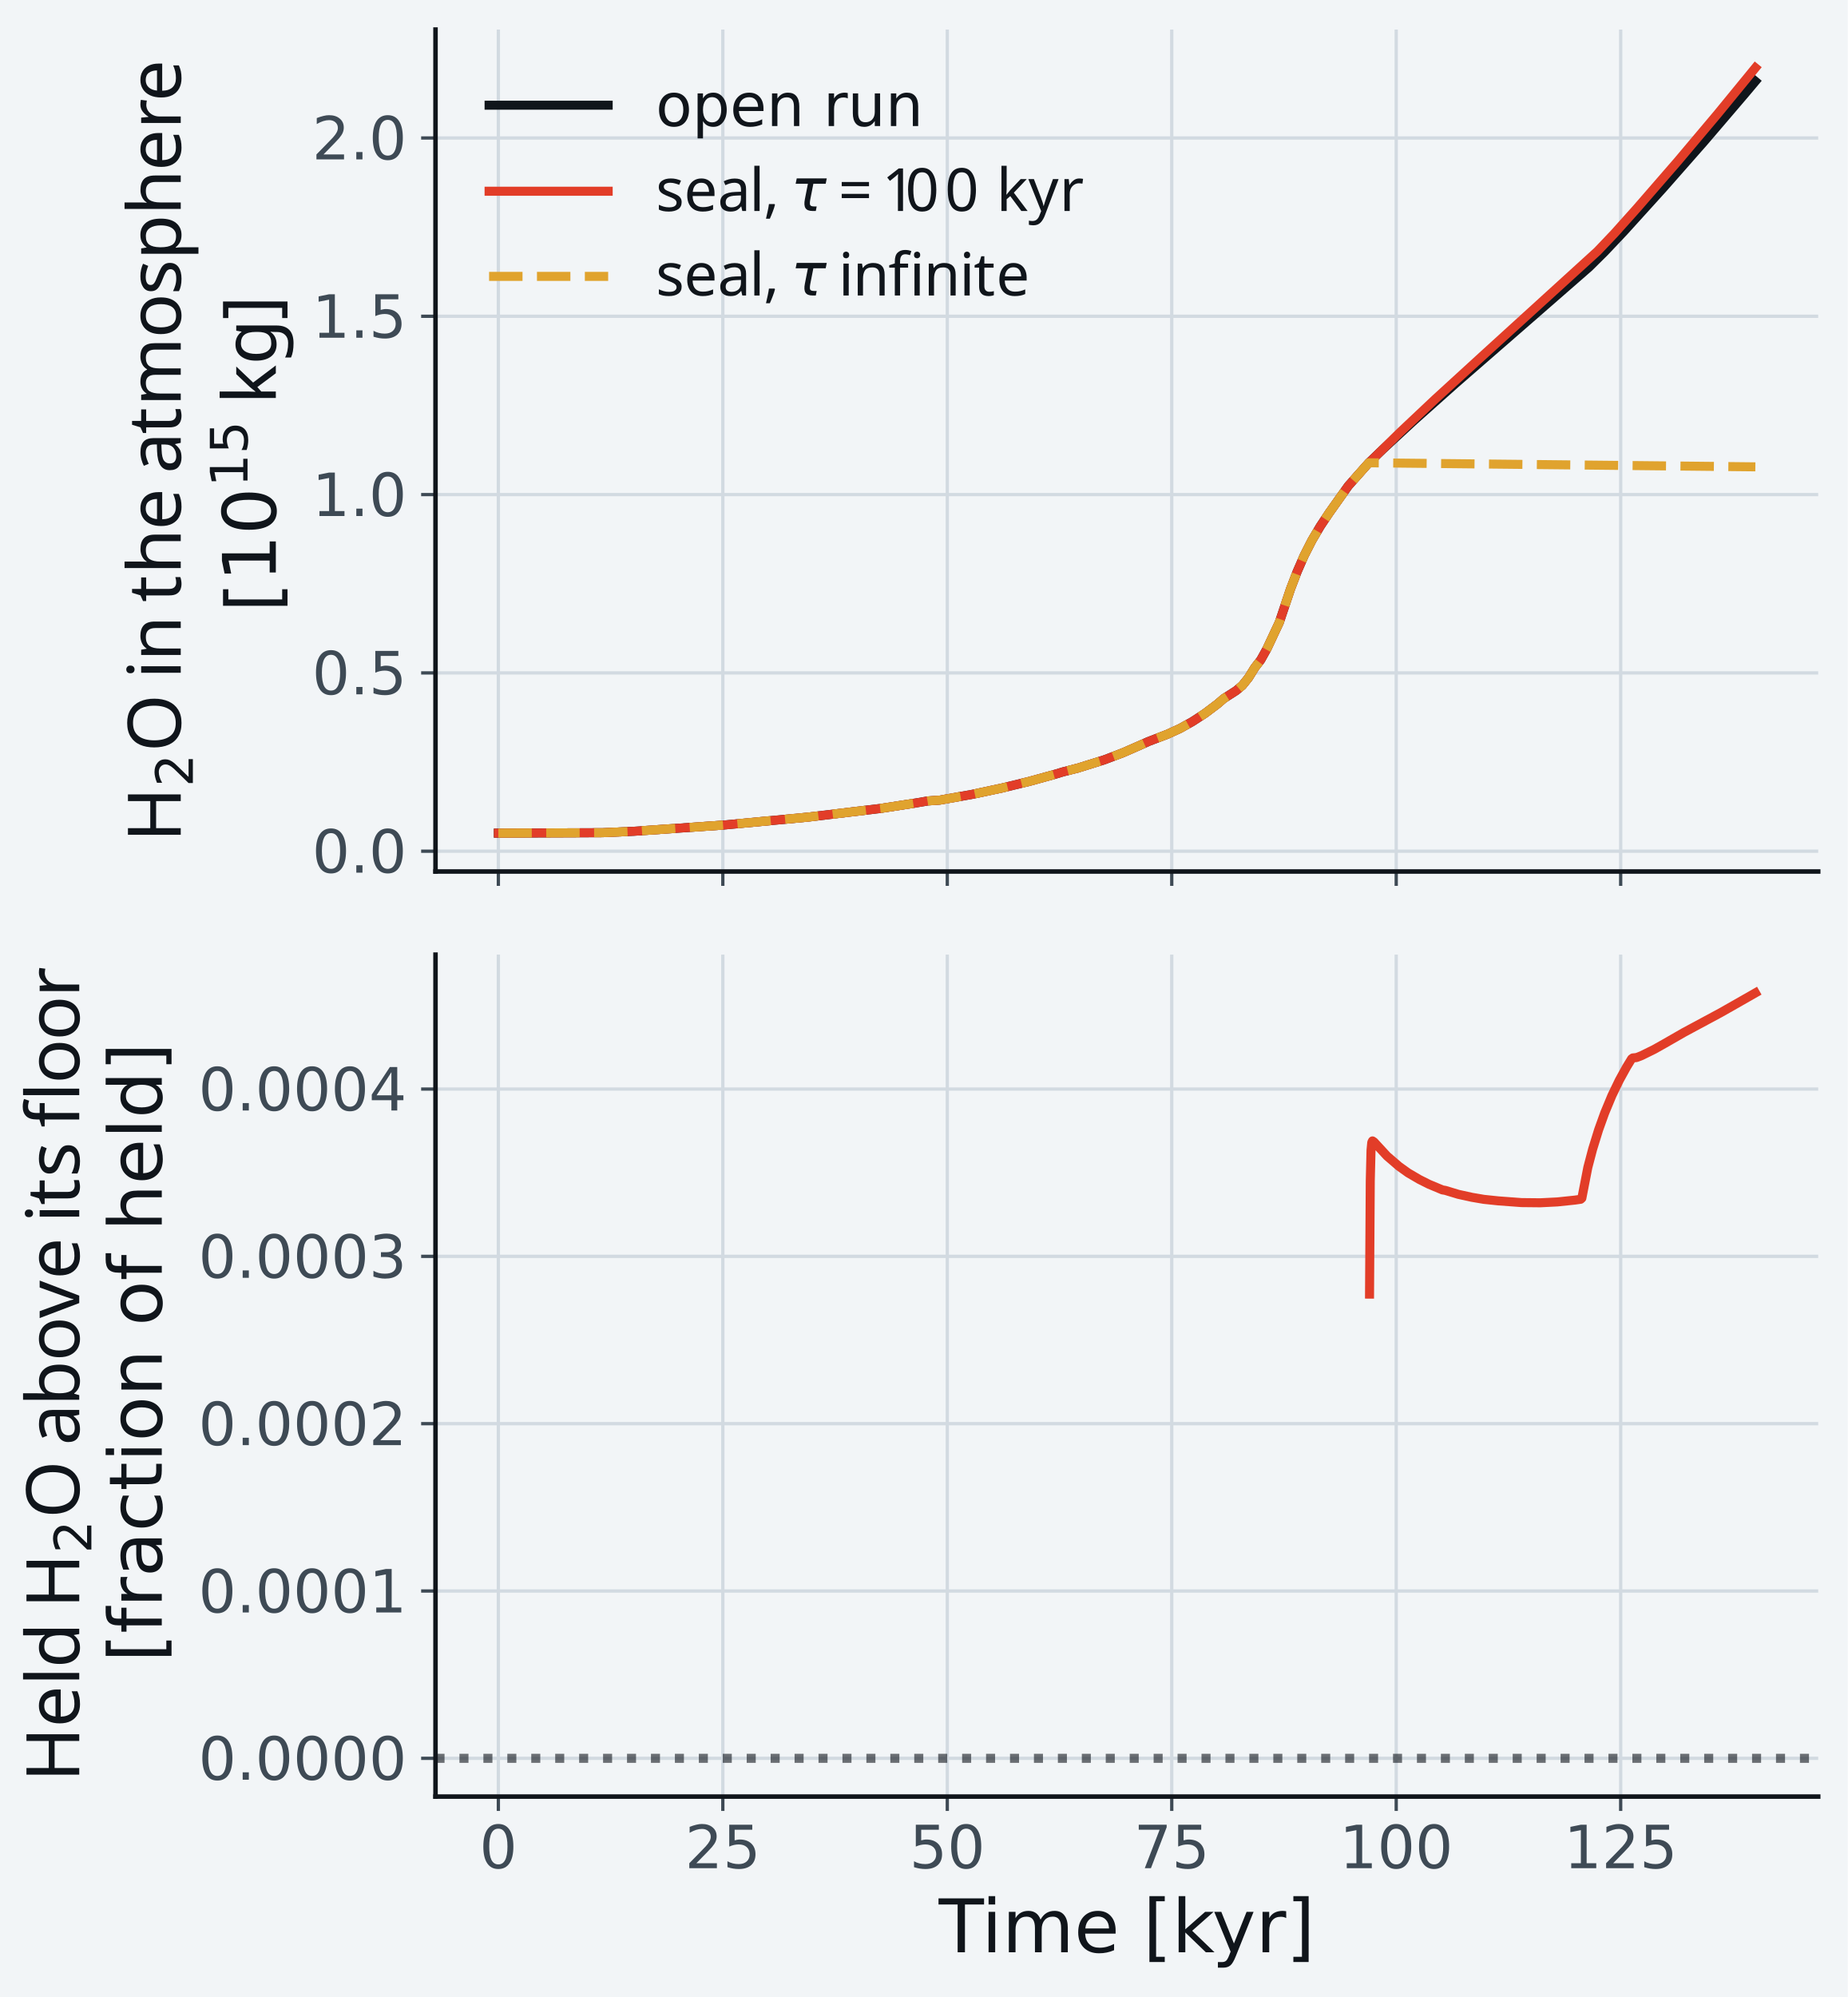
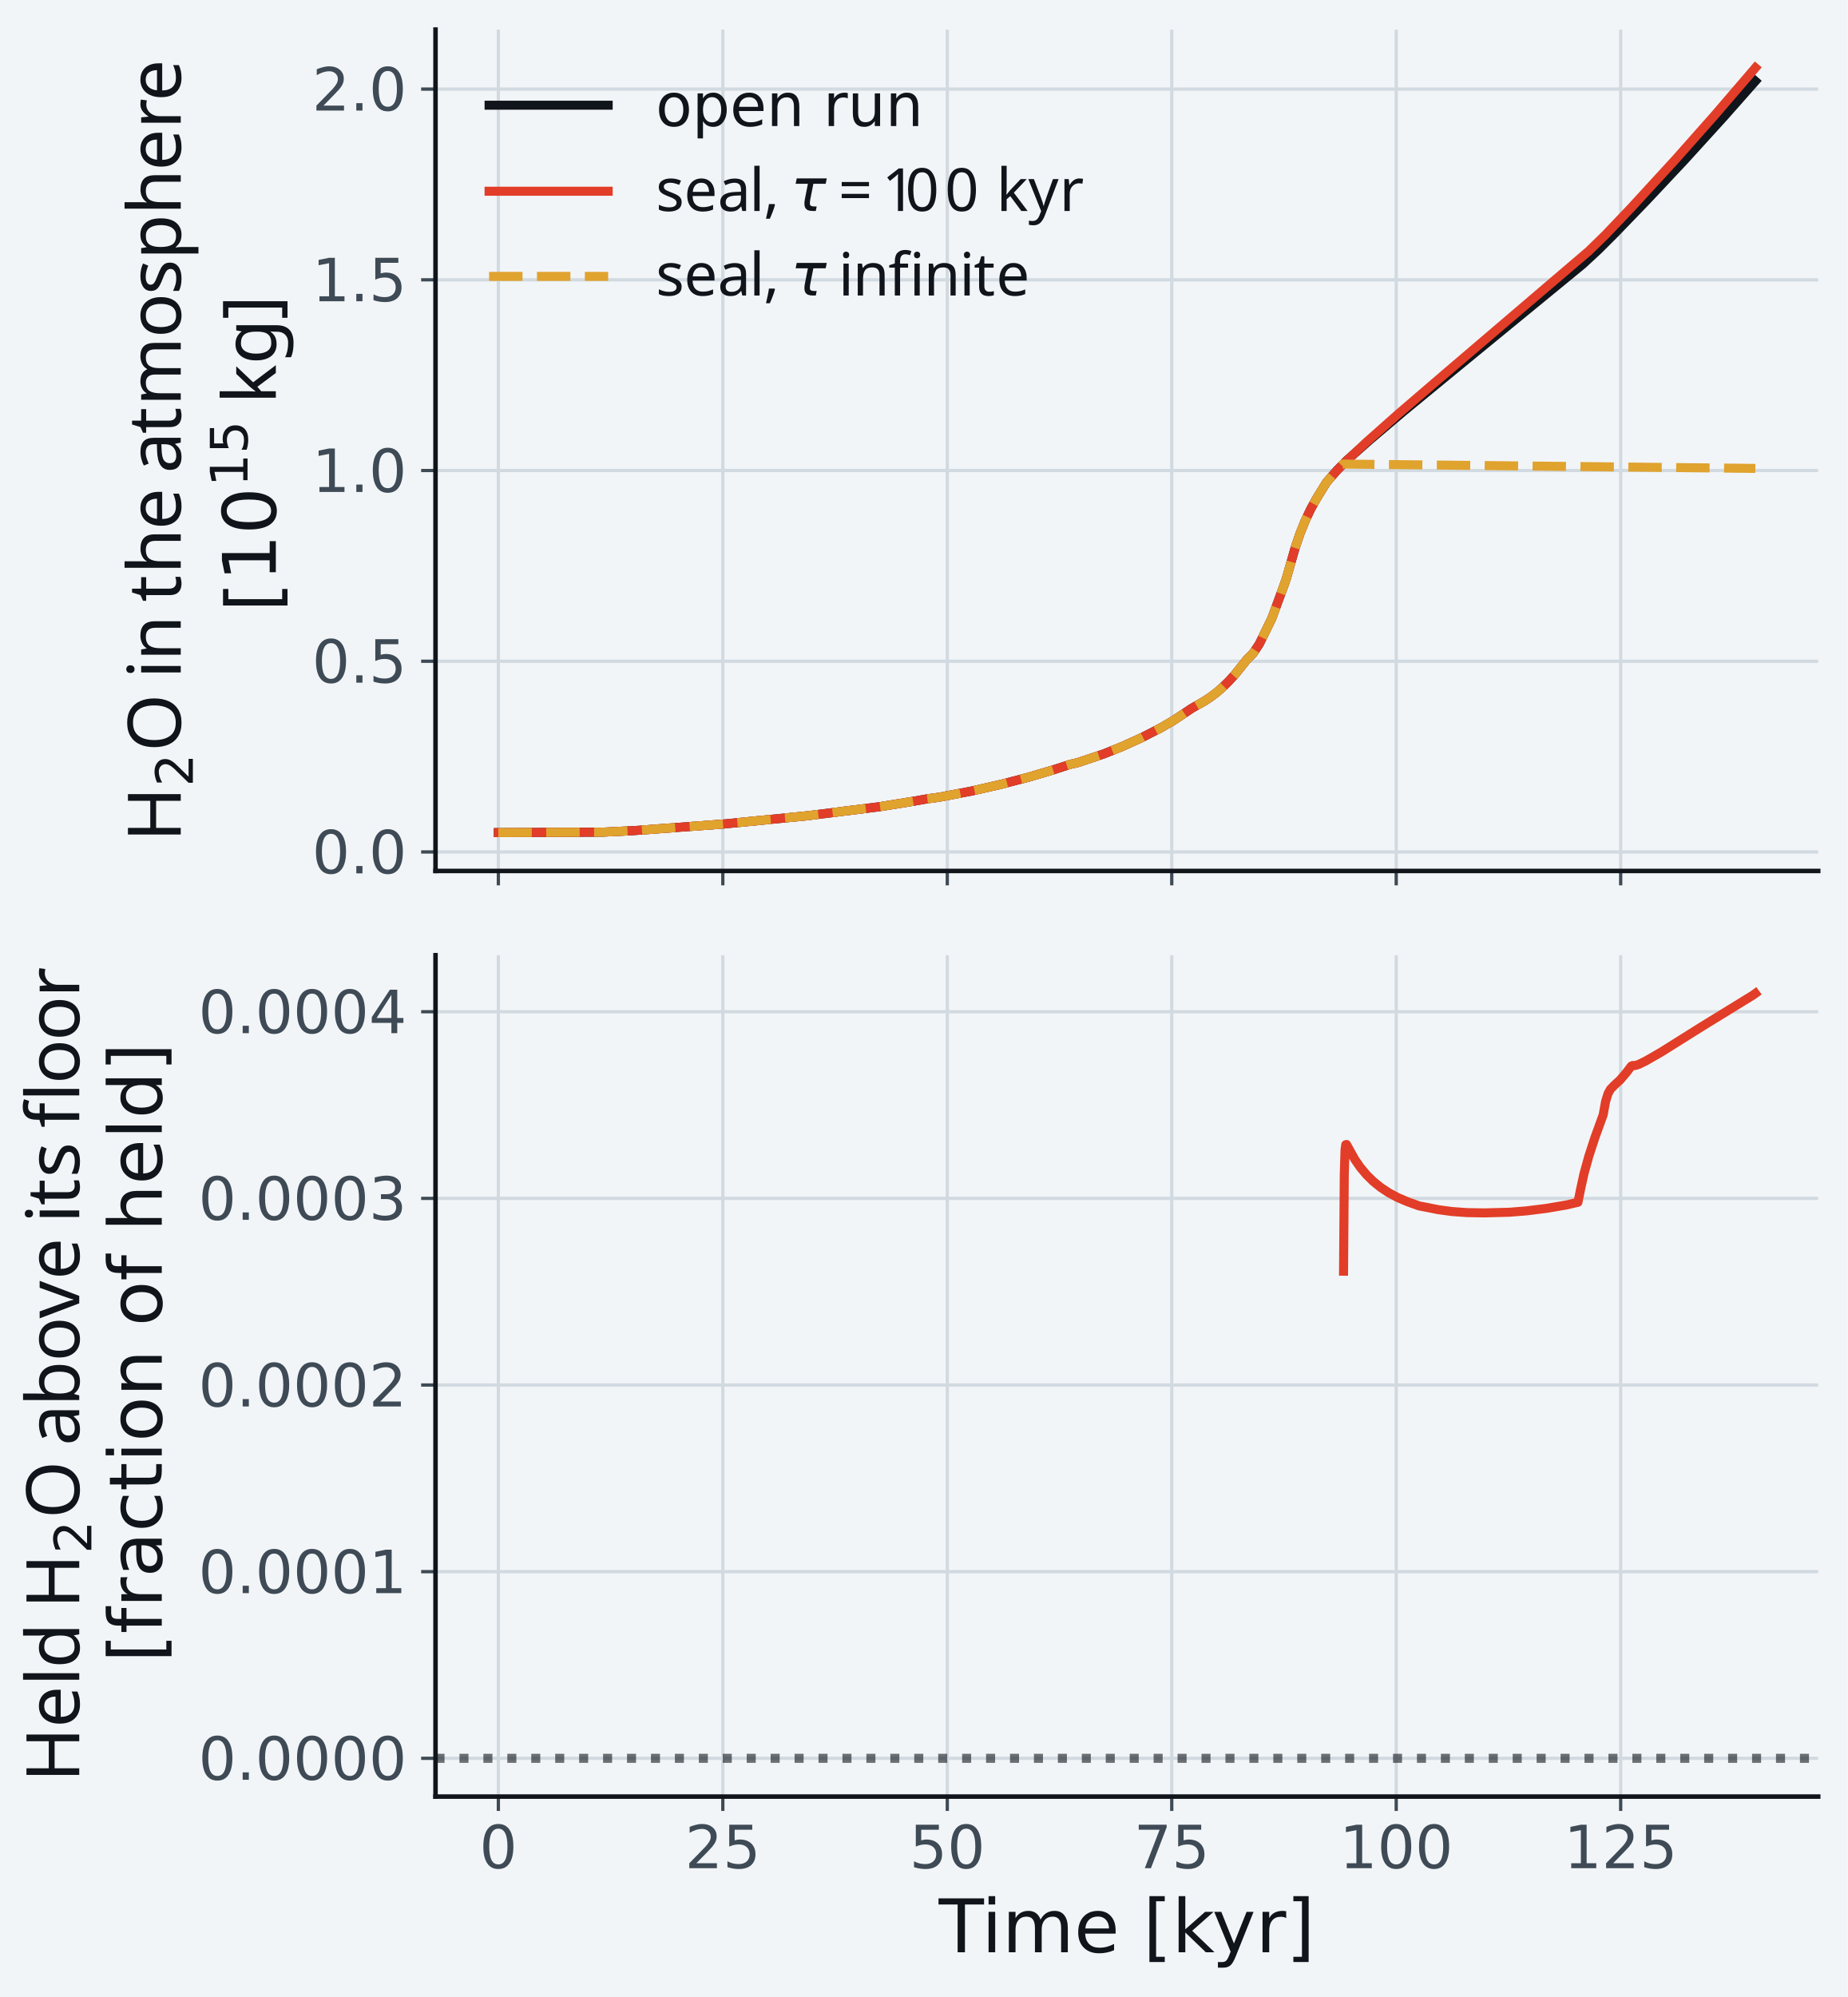
<svg xmlns="http://www.w3.org/2000/svg" xmlns:xlink="http://www.w3.org/1999/xlink" width="450.03pt" height="486.264pt" viewBox="0 0 450.03 486.264" version="1.1">
  <defs>
    <style type="text/css">*{stroke-linejoin: round; stroke-linecap: butt}</style>
  </defs>
  <g id="figure_1">
    <g id="patch_1">
      <path d="M 0 486.264  L 450.03 486.264  L 450.03 0  L 0 0  z " style="fill: #f2f5f7" />
    </g>
    <g id="axes_1">
      <g id="patch_2">
-         <path d="M 106.07 212.208  L 442.83 212.208  L 442.83 7.2  L 106.07 7.2  z " style="fill: #f2f5f7" />
+         <path d="M 106.07 212.076  L 442.83 212.076  L 442.83 7.2  L 106.07 7.2  z " style="fill: #f2f5f7" />
      </g>
      <g id="matplotlib.axis_1">
        <g id="xtick_1">
          <g id="line2d_1">
-             <path d="M 121.377 212.208  L 121.377 7.2  " clip-path="url(#pff39821533)" style="fill: none; stroke: #d2dae1; stroke-width: 0.8; stroke-linecap: square" />
+             <path d="M 121.377 212.076  L 121.377 7.2  " clip-path="url(#p9c54953d7e)" style="fill: none; stroke: #d2dae1; stroke-width: 0.8; stroke-linecap: square" />
          </g>
          <g id="line2d_2">
            <defs>
              <path id="m2a301ba8c9" d="M 0 0  L 0 3.5  " style="stroke: #3e4a55; stroke-width: 0.8" />
            </defs>
            <g>
-               <use xlink:href="#m2a301ba8c9" x="121.377" y="212.208" style="fill: #3e4a55; stroke: #3e4a55; stroke-width: 0.8" />
+               <use xlink:href="#m2a301ba8c9" x="121.377" y="212.076" style="fill: #3e4a55; stroke: #3e4a55; stroke-width: 0.8" />
            </g>
          </g>
        </g>
        <g id="xtick_2">
          <g id="line2d_3">
-             <path d="M 176.046 212.208  L 176.046 7.2  " clip-path="url(#pff39821533)" style="fill: none; stroke: #d2dae1; stroke-width: 0.8; stroke-linecap: square" />
+             <path d="M 176.046 212.076  L 176.046 7.2  " clip-path="url(#p9c54953d7e)" style="fill: none; stroke: #d2dae1; stroke-width: 0.8; stroke-linecap: square" />
          </g>
          <g id="line2d_4">
            <g>
-               <use xlink:href="#m2a301ba8c9" x="176.046" y="212.208" style="fill: #3e4a55; stroke: #3e4a55; stroke-width: 0.8" />
+               <use xlink:href="#m2a301ba8c9" x="176.046" y="212.076" style="fill: #3e4a55; stroke: #3e4a55; stroke-width: 0.8" />
            </g>
          </g>
        </g>
        <g id="xtick_3">
          <g id="line2d_5">
-             <path d="M 230.715 212.208  L 230.715 7.2  " clip-path="url(#pff39821533)" style="fill: none; stroke: #d2dae1; stroke-width: 0.8; stroke-linecap: square" />
+             <path d="M 230.715 212.076  L 230.715 7.2  " clip-path="url(#p9c54953d7e)" style="fill: none; stroke: #d2dae1; stroke-width: 0.8; stroke-linecap: square" />
          </g>
          <g id="line2d_6">
            <g>
-               <use xlink:href="#m2a301ba8c9" x="230.715" y="212.208" style="fill: #3e4a55; stroke: #3e4a55; stroke-width: 0.8" />
+               <use xlink:href="#m2a301ba8c9" x="230.715" y="212.076" style="fill: #3e4a55; stroke: #3e4a55; stroke-width: 0.8" />
            </g>
          </g>
        </g>
        <g id="xtick_4">
          <g id="line2d_7">
-             <path d="M 285.384 212.208  L 285.384 7.2  " clip-path="url(#pff39821533)" style="fill: none; stroke: #d2dae1; stroke-width: 0.8; stroke-linecap: square" />
+             <path d="M 285.384 212.076  L 285.384 7.2  " clip-path="url(#p9c54953d7e)" style="fill: none; stroke: #d2dae1; stroke-width: 0.8; stroke-linecap: square" />
          </g>
          <g id="line2d_8">
            <g>
-               <use xlink:href="#m2a301ba8c9" x="285.384" y="212.208" style="fill: #3e4a55; stroke: #3e4a55; stroke-width: 0.8" />
+               <use xlink:href="#m2a301ba8c9" x="285.384" y="212.076" style="fill: #3e4a55; stroke: #3e4a55; stroke-width: 0.8" />
            </g>
          </g>
        </g>
        <g id="xtick_5">
          <g id="line2d_9">
-             <path d="M 340.053 212.208  L 340.053 7.2  " clip-path="url(#pff39821533)" style="fill: none; stroke: #d2dae1; stroke-width: 0.8; stroke-linecap: square" />
+             <path d="M 340.053 212.076  L 340.053 7.2  " clip-path="url(#p9c54953d7e)" style="fill: none; stroke: #d2dae1; stroke-width: 0.8; stroke-linecap: square" />
          </g>
          <g id="line2d_10">
            <g>
-               <use xlink:href="#m2a301ba8c9" x="340.053" y="212.208" style="fill: #3e4a55; stroke: #3e4a55; stroke-width: 0.8" />
+               <use xlink:href="#m2a301ba8c9" x="340.053" y="212.076" style="fill: #3e4a55; stroke: #3e4a55; stroke-width: 0.8" />
            </g>
          </g>
        </g>
        <g id="xtick_6">
          <g id="line2d_11">
-             <path d="M 394.721 212.208  L 394.721 7.2  " clip-path="url(#pff39821533)" style="fill: none; stroke: #d2dae1; stroke-width: 0.8; stroke-linecap: square" />
+             <path d="M 394.721 212.076  L 394.721 7.2  " clip-path="url(#p9c54953d7e)" style="fill: none; stroke: #d2dae1; stroke-width: 0.8; stroke-linecap: square" />
          </g>
          <g id="line2d_12">
            <g>
-               <use xlink:href="#m2a301ba8c9" x="394.721" y="212.208" style="fill: #3e4a55; stroke: #3e4a55; stroke-width: 0.8" />
+               <use xlink:href="#m2a301ba8c9" x="394.721" y="212.076" style="fill: #3e4a55; stroke: #3e4a55; stroke-width: 0.8" />
            </g>
          </g>
        </g>
      </g>
      <g id="matplotlib.axis_2">
        <g id="ytick_1">
          <g id="line2d_13">
-             <path d="M 106.07 207.268  L 442.83 207.268  " clip-path="url(#pff39821533)" style="fill: none; stroke: #d2dae1; stroke-width: 0.8; stroke-linecap: square" />
+             <path d="M 106.07 207.446  L 442.83 207.446  " clip-path="url(#p9c54953d7e)" style="fill: none; stroke: #d2dae1; stroke-width: 0.8; stroke-linecap: square" />
          </g>
          <g id="line2d_14">
            <defs>
              <path id="me776a80f98" d="M 0 0  L -3.5 0  " style="stroke: #3e4a55; stroke-width: 0.8" />
            </defs>
            <g>
-               <use xlink:href="#me776a80f98" x="106.07" y="207.268" style="fill: #3e4a55; stroke: #3e4a55; stroke-width: 0.8" />
+               <use xlink:href="#me776a80f98" x="106.07" y="207.446" style="fill: #3e4a55; stroke: #3e4a55; stroke-width: 0.8" />
            </g>
          </g>
          <g id="text_1">
-             <text style="font-size: 14.5px; font-family: 'Instrument Sans', 'DejaVu Sans', sans-serif; text-anchor: end; fill: #3e4a55" x="99.07" y="212.488" transform="rotate(-0 99.06997 212.4876)">0.0</text>
+             <text style="font-size: 14.5px; font-family: 'Instrument Sans', 'DejaVu Sans', sans-serif; text-anchor: end; fill: #3e4a55" x="99.07" y="212.666" transform="rotate(-0 99.06997 212.6658)">0.0</text>
          </g>
        </g>
        <g id="ytick_2">
          <g id="line2d_15">
-             <path d="M 106.07 163.849  L 442.83 163.849  " clip-path="url(#pff39821533)" style="fill: none; stroke: #d2dae1; stroke-width: 0.8; stroke-linecap: square" />
+             <path d="M 106.07 161.008  L 442.83 161.008  " clip-path="url(#p9c54953d7e)" style="fill: none; stroke: #d2dae1; stroke-width: 0.8; stroke-linecap: square" />
          </g>
          <g id="line2d_16">
            <g>
-               <use xlink:href="#me776a80f98" x="106.07" y="163.849" style="fill: #3e4a55; stroke: #3e4a55; stroke-width: 0.8" />
+               <use xlink:href="#me776a80f98" x="106.07" y="161.008" style="fill: #3e4a55; stroke: #3e4a55; stroke-width: 0.8" />
            </g>
          </g>
          <g id="text_2">
-             <text style="font-size: 14.5px; font-family: 'Instrument Sans', 'DejaVu Sans', sans-serif; text-anchor: end; fill: #3e4a55" x="99.07" y="169.069" transform="rotate(-0 99.06997 169.0694)">0.5</text>
+             <text style="font-size: 14.5px; font-family: 'Instrument Sans', 'DejaVu Sans', sans-serif; text-anchor: end; fill: #3e4a55" x="99.07" y="166.228" transform="rotate(-0 99.06997 166.228)">0.5</text>
          </g>
        </g>
        <g id="ytick_3">
          <g id="line2d_17">
-             <path d="M 106.07 120.431  L 442.83 120.431  " clip-path="url(#pff39821533)" style="fill: none; stroke: #d2dae1; stroke-width: 0.8; stroke-linecap: square" />
+             <path d="M 106.07 114.57  L 442.83 114.57  " clip-path="url(#p9c54953d7e)" style="fill: none; stroke: #d2dae1; stroke-width: 0.8; stroke-linecap: square" />
          </g>
          <g id="line2d_18">
            <g>
-               <use xlink:href="#me776a80f98" x="106.07" y="120.431" style="fill: #3e4a55; stroke: #3e4a55; stroke-width: 0.8" />
+               <use xlink:href="#me776a80f98" x="106.07" y="114.57" style="fill: #3e4a55; stroke: #3e4a55; stroke-width: 0.8" />
            </g>
          </g>
          <g id="text_3">
-             <text style="font-size: 14.5px; font-family: 'Instrument Sans', 'DejaVu Sans', sans-serif; text-anchor: end; fill: #3e4a55" x="99.07" y="125.651" transform="rotate(-0 99.06997 125.6512)">1.0</text>
+             <text style="font-size: 14.5px; font-family: 'Instrument Sans', 'DejaVu Sans', sans-serif; text-anchor: end; fill: #3e4a55" x="99.07" y="119.79" transform="rotate(-0 99.06997 119.7903)">1.0</text>
          </g>
        </g>
        <g id="ytick_4">
          <g id="line2d_19">
-             <path d="M 106.07 77.013  L 442.83 77.013  " clip-path="url(#pff39821533)" style="fill: none; stroke: #d2dae1; stroke-width: 0.8; stroke-linecap: square" />
+             <path d="M 106.07 68.133  L 442.83 68.133  " clip-path="url(#p9c54953d7e)" style="fill: none; stroke: #d2dae1; stroke-width: 0.8; stroke-linecap: square" />
          </g>
          <g id="line2d_20">
            <g>
-               <use xlink:href="#me776a80f98" x="106.07" y="77.013" style="fill: #3e4a55; stroke: #3e4a55; stroke-width: 0.8" />
+               <use xlink:href="#me776a80f98" x="106.07" y="68.133" style="fill: #3e4a55; stroke: #3e4a55; stroke-width: 0.8" />
            </g>
          </g>
          <g id="text_4">
-             <text style="font-size: 14.5px; font-family: 'Instrument Sans', 'DejaVu Sans', sans-serif; text-anchor: end; fill: #3e4a55" x="99.07" y="82.233" transform="rotate(-0 99.06997 82.233)">1.5</text>
+             <text style="font-size: 14.5px; font-family: 'Instrument Sans', 'DejaVu Sans', sans-serif; text-anchor: end; fill: #3e4a55" x="99.07" y="73.353" transform="rotate(-0 99.06997 73.35261)">1.5</text>
          </g>
        </g>
        <g id="ytick_5">
          <g id="line2d_21">
-             <path d="M 106.07 33.595  L 442.83 33.595  " clip-path="url(#pff39821533)" style="fill: none; stroke: #d2dae1; stroke-width: 0.8; stroke-linecap: square" />
+             <path d="M 106.07 21.695  L 442.83 21.695  " clip-path="url(#p9c54953d7e)" style="fill: none; stroke: #d2dae1; stroke-width: 0.8; stroke-linecap: square" />
          </g>
          <g id="line2d_22">
            <g>
-               <use xlink:href="#me776a80f98" x="106.07" y="33.595" style="fill: #3e4a55; stroke: #3e4a55; stroke-width: 0.8" />
+               <use xlink:href="#me776a80f98" x="106.07" y="21.695" style="fill: #3e4a55; stroke: #3e4a55; stroke-width: 0.8" />
            </g>
          </g>
          <g id="text_5">
-             <text style="font-size: 14.5px; font-family: 'Instrument Sans', 'DejaVu Sans', sans-serif; text-anchor: end; fill: #3e4a55" x="99.07" y="38.815" transform="rotate(-0 99.06997 38.8148)">2.0</text>
+             <text style="font-size: 14.5px; font-family: 'Instrument Sans', 'DejaVu Sans', sans-serif; text-anchor: end; fill: #3e4a55" x="99.07" y="26.915" transform="rotate(-0 99.06997 26.91489)">2.0</text>
          </g>
        </g>
        <g id="text_6">
-           <g style="fill: #10151b" transform="translate(44.88028 205.0142) rotate(-90)">
+           <g style="fill: #10151b" transform="translate(44.88028 204.9481) rotate(-90)">
            <text>
              <tspan x="0" y="-0.859" style="font-size: 18px; font-family: 'Instrument Sans'; fill: #10151b">H</tspan>
              <tspan x="21.929" y="-0.859" style="font-size: 18px; font-family: 'Instrument Sans'; fill: #10151b">O</tspan>
              <tspan x="36.077" y="-0.859" style="font-size: 18px; font-family: 'Instrument Sans'; fill: #10151b"> </tspan>
              <tspan x="39.677" y="-0.859" style="font-size: 18px; font-family: 'Instrument Sans'; fill: #10151b">i</tspan>
              <tspan x="43.997" y="-0.859" style="font-size: 18px; font-family: 'Instrument Sans'; fill: #10151b">n</tspan>
              <tspan x="54.779" y="-0.859" style="font-size: 18px; font-family: 'Instrument Sans'; fill: #10151b"> </tspan>
              <tspan x="58.379" y="-0.859" style="font-size: 18px; font-family: 'Instrument Sans'; fill: #10151b">t</tspan>
              <tspan x="65.165" y="-0.859" style="font-size: 18px; font-family: 'Instrument Sans'; fill: #10151b">h</tspan>
              <tspan x="75.947" y="-0.859" style="font-size: 18px; font-family: 'Instrument Sans'; fill: #10151b">e</tspan>
              <tspan x="86.099" y="-0.859" style="font-size: 18px; font-family: 'Instrument Sans'; fill: #10151b"> </tspan>
              <tspan x="89.699" y="-0.859" style="font-size: 18px; font-family: 'Instrument Sans'; fill: #10151b">a</tspan>
              <tspan x="99.293" y="-0.859" style="font-size: 18px; font-family: 'Instrument Sans'; fill: #10151b">t</tspan>
              <tspan x="106.079" y="-0.859" style="font-size: 18px; font-family: 'Instrument Sans'; fill: #10151b">m</tspan>
              <tspan x="122.675" y="-0.859" style="font-size: 18px; font-family: 'Instrument Sans'; fill: #10151b">o</tspan>
              <tspan x="133.187" y="-0.859" style="font-size: 18px; font-family: 'Instrument Sans'; fill: #10151b">s</tspan>
              <tspan x="141.701" y="-0.859" style="font-size: 18px; font-family: 'Instrument Sans'; fill: #10151b">p</tspan>
              <tspan x="152.609" y="-0.859" style="font-size: 18px; font-family: 'Instrument Sans'; fill: #10151b">h</tspan>
              <tspan x="163.391" y="-0.859" style="font-size: 18px; font-family: 'Instrument Sans'; fill: #10151b">e</tspan>
              <tspan x="173.543" y="-0.859" style="font-size: 18px; font-family: 'Instrument Sans'; fill: #10151b">r</tspan>
              <tspan x="180.293" y="-0.859" style="font-size: 18px; font-family: 'Instrument Sans'; fill: #10151b">e</tspan>
              <tspan x="13.42" y="2.094" style="font-size: 12.6px; font-family: 'DejaVu Sans'; fill: #10151b">2</tspan>
            </text>
          </g>
-           <g style="fill: #10151b" transform="translate(68.10028 148.9442) rotate(-90)">
+           <g style="fill: #10151b" transform="translate(68.10028 148.8781) rotate(-90)">
            <text>
              <tspan x="0" y="-0.922" style="font-size: 18px; font-family: 'Instrument Sans'; fill: #10151b">[</tspan>
              <tspan x="46.91" y="-0.922" style="font-size: 18px; font-family: 'Instrument Sans'; fill: #10151b"> </tspan>
              <tspan x="50.51" y="-0.922" style="font-size: 18px; font-family: 'Instrument Sans'; fill: #10151b">k</tspan>
              <tspan x="60.14" y="-0.922" style="font-size: 18px; font-family: 'Instrument Sans'; fill: #10151b">g</tspan>
              <tspan x="71.048" y="-0.922" style="font-size: 18px; font-family: 'Instrument Sans'; fill: #10151b">]</tspan>
              <tspan x="7.308" y="-0.922" style="font-size: 18px; font-family: 'DejaVu Sans'; fill: #10151b">1</tspan>
              <tspan x="18.76" y="-0.922" style="font-size: 18px; font-family: 'DejaVu Sans'; fill: #10151b">0</tspan>
              <tspan x="30.385" y="-7.812" style="font-size: 12.6px; font-family: 'DejaVu Sans'; fill: #10151b">1</tspan>
              <tspan x="38.401" y="-7.812" style="font-size: 12.6px; font-family: 'DejaVu Sans'; fill: #10151b">5</tspan>
            </text>
          </g>
        </g>
      </g>
      <g id="line2d_23">
-         <path d="M 121.377 202.866  L 146.784 202.76  L 154.396 202.411  L 176.197 200.901  L 196.714 198.974  L 214.56 196.842  L 223.052 195.524  L 225.954 195.028  L 228.892 194.826  L 236.91 193.401  L 244.119 191.863  L 250.754 190.248  L 256.955 188.534  L 258.943 187.936  L 262.518 187.02  L 268.871 185.043  L 273.536 183.273  L 278.166 181.245  L 279.699 180.555  L 284.303 178.793  L 287.376 177.392  L 290.444 175.685  L 293.498 173.692  L 296.535 171.406  L 298.044 170.103  L 301.061 168.174  L 302.574 166.901  L 304.083 165.021  L 305.579 162.595  L 307.066 160.673  L 308.555 157.998  L 311.575 151.555  L 314.314 143.395  L 315.914 139.228  L 317.651 135.247  L 319.536 131.55  L 321.565 128.123  L 323.727 124.874  L 328.389 118.304  L 333.375 112.686  L 336.869 109.341  L 344.404 102.387  L 354.491 93.398  L 370.829 79.18  L 387.013 65.065  L 390.824 61.29  L 395.573 56.27  L 405.064 45.79  L 415.026 34.47  L 425.138 22.639  L 427.523 19.796  L 427.523 19.796  " clip-path="url(#pff39821533)" style="fill: none; stroke: #10151b; stroke-width: 2.2; stroke-linecap: square" />
+         <path d="M 121.377 202.738  L 146.783 202.625  L 154.394 202.251  L 176.186 200.65  L 196.646 198.629  L 214.386 196.41  L 222.847 195.039  L 225.737 194.524  L 228.649 194.135  L 236.681 192.608  L 243.899 190.959  L 250.542 189.227  L 256.749 187.389  L 260.69 186.101  L 262.374 185.731  L 268.742 183.603  L 273.41 181.729  L 278.044 179.625  L 282.645 177.263  L 285.694 175.501  L 288.726 173.491  L 290.233 172.482  L 293.248 170.765  L 294.757 169.782  L 296.266 168.651  L 297.772 167.345  L 299.273 165.874  L 300.769 164.241  L 303.745 160.528  L 305.232 159.032  L 306.718 156.784  L 309.75 150.572  L 312.817 142.257  L 313.321 140.775  L 315.425 133.421  L 316.605 129.963  L 317.883 126.778  L 319.261 123.882  L 320.734 121.245  L 323.083 117.434  L 325.633 114.515  L 327.948 112.16  L 333.623 107.137  L 341.856 100.163  L 355.076 89.289  L 385.482 64.354  L 389.286 60.832  L 393.121 57.005  L 400.956 48.894  L 410.362 38.874  L 419.844 28.444  L 427.523 19.759  L 427.523 19.759  " clip-path="url(#p9c54953d7e)" style="fill: none; stroke: #10151b; stroke-width: 2.2; stroke-linecap: square" />
      </g>
      <g id="line2d_24">
-         <path d="M 121.377 202.866  L 146.784 202.76  L 154.396 202.411  L 176.197 200.901  L 196.714 198.974  L 214.56 196.842  L 223.052 195.524  L 225.954 195.028  L 228.892 194.826  L 236.91 193.401  L 244.119 191.863  L 250.754 190.248  L 256.955 188.534  L 258.943 187.936  L 262.518 187.02  L 268.871 185.043  L 273.536 183.273  L 278.166 181.245  L 279.699 180.555  L 284.303 178.793  L 287.376 177.392  L 290.444 175.685  L 293.498 173.692  L 296.535 171.406  L 298.044 170.103  L 301.061 168.174  L 302.574 166.901  L 304.083 165.021  L 305.579 162.595  L 307.066 160.673  L 308.555 157.998  L 311.575 151.555  L 314.314 143.395  L 315.914 139.228  L 317.651 135.247  L 319.536 131.55  L 321.565 128.123  L 323.727 124.874  L 328.389 118.304  L 333.375 112.686  L 334.096 112.022  L 340.943 105.302  L 349.535 97.209  L 361.89 85.914  L 389.061 61.184  L 393.189 56.844  L 398.586 50.822  L 408.543 39.358  L 418.344 27.725  L 427.523 16.519  L 427.523 16.519  " clip-path="url(#pff39821533)" style="fill: none; stroke: #e23d28; stroke-width: 2.2; stroke-linecap: square" />
+         <path d="M 121.377 202.738  L 146.783 202.625  L 154.394 202.251  L 176.186 200.65  L 196.646 198.629  L 214.386 196.41  L 222.847 195.039  L 225.737 194.524  L 228.649 194.135  L 236.681 192.608  L 243.899 190.959  L 250.542 189.227  L 256.749 187.389  L 260.69 186.101  L 262.374 185.731  L 268.742 183.603  L 273.41 181.729  L 278.044 179.625  L 282.645 177.263  L 285.694 175.501  L 288.726 173.491  L 290.233 172.482  L 293.248 170.765  L 294.757 169.782  L 296.266 168.651  L 297.772 167.345  L 299.273 165.874  L 300.769 164.241  L 303.745 160.528  L 305.232 159.032  L 306.718 156.784  L 309.75 150.572  L 312.817 142.257  L 313.321 140.775  L 315.425 133.421  L 316.605 129.963  L 317.883 126.778  L 319.261 123.882  L 320.734 121.245  L 323.083 117.434  L 325.633 114.515  L 327.767 112.355  L 333.036 107.457  L 340.574 100.773  L 352.216 90.78  L 386.942 61.139  L 391.053 57.13  L 397.306 50.556  L 408.131 38.76  L 417.519 28.168  L 426.96 17.179  L 427.523 16.513  L 427.523 16.513  " clip-path="url(#p9c54953d7e)" style="fill: none; stroke: #e23d28; stroke-width: 2.2; stroke-linecap: square" />
      </g>
      <g id="line2d_25">
-         <path d="M 121.377 202.866  L 146.784 202.76  L 154.396 202.411  L 176.197 200.901  L 196.714 198.974  L 214.56 196.842  L 223.052 195.524  L 225.954 195.028  L 228.892 194.826  L 236.91 193.401  L 244.119 191.863  L 250.754 190.248  L 256.955 188.534  L 258.943 187.936  L 262.518 187.02  L 268.871 185.043  L 273.536 183.273  L 278.166 181.245  L 279.699 180.555  L 284.303 178.793  L 287.376 177.392  L 290.444 175.685  L 293.498 173.692  L 296.535 171.406  L 298.044 170.103  L 301.061 168.174  L 302.574 166.901  L 304.083 165.021  L 305.579 162.595  L 307.066 160.673  L 308.555 157.998  L 311.575 151.555  L 314.314 143.395  L 315.914 139.228  L 317.651 135.247  L 319.536 131.55  L 321.565 128.123  L 323.727 124.874  L 328.389 118.304  L 333.375 112.686  L 427.523 113.675  L 427.523 113.675  " clip-path="url(#pff39821533)" style="fill: none; stroke-dasharray: 8.14,3.52; stroke-dashoffset: 0; stroke: #e0a32e; stroke-width: 2.2" />
+         <path d="M 121.377 202.738  L 146.783 202.625  L 154.394 202.251  L 176.186 200.65  L 196.646 198.629  L 214.386 196.41  L 222.847 195.039  L 225.737 194.524  L 228.649 194.135  L 236.681 192.608  L 243.899 190.959  L 250.542 189.227  L 256.749 187.389  L 260.69 186.101  L 262.374 185.731  L 268.742 183.603  L 273.41 181.729  L 278.044 179.625  L 282.645 177.263  L 285.694 175.501  L 288.726 173.491  L 290.233 172.482  L 293.248 170.765  L 294.757 169.782  L 296.266 168.651  L 297.772 167.345  L 299.273 165.874  L 300.769 164.241  L 303.745 160.528  L 305.232 159.032  L 306.718 156.784  L 309.75 150.572  L 312.817 142.257  L 313.321 140.775  L 315.425 133.421  L 316.605 129.963  L 317.883 126.778  L 319.261 123.882  L 320.734 121.245  L 323.083 117.434  L 325.633 114.515  L 327.047 112.998  L 427.523 114.054  L 427.523 114.054  " clip-path="url(#p9c54953d7e)" style="fill: none; stroke-dasharray: 8.14,3.52; stroke-dashoffset: 0; stroke: #e0a32e; stroke-width: 2.2" />
      </g>
      <g id="patch_3">
-         <path d="M 106.07 212.208  L 106.07 7.2  " style="fill: none; stroke: #10151b; stroke-width: 1.1; stroke-linejoin: miter; stroke-linecap: square" />
+         <path d="M 106.07 212.076  L 106.07 7.2  " style="fill: none; stroke: #10151b; stroke-width: 1.1; stroke-linejoin: miter; stroke-linecap: square" />
      </g>
      <g id="patch_4">
-         <path d="M 106.07 212.208  L 442.83 212.208  " style="fill: none; stroke: #10151b; stroke-width: 1.1; stroke-linejoin: miter; stroke-linecap: square" />
+         <path d="M 106.07 212.076  L 442.83 212.076  " style="fill: none; stroke: #10151b; stroke-width: 1.1; stroke-linejoin: miter; stroke-linecap: square" />
      </g>
      <g id="legend_1">
        <g id="line2d_26">
          <path d="M 119.12 25.615  L 133.62 25.615  L 148.12 25.615  " style="fill: none; stroke: #10151b; stroke-width: 2.2; stroke-linecap: square" />
        </g>
        <g id="text_7">
          <text style="font-size: 14.5px; font-family: 'Instrument Sans', 'DejaVu Sans', sans-serif; text-anchor: start; fill: #10151b" x="159.72" y="30.69" transform="rotate(-0 159.72 30.69)">open run</text>
        </g>
        <g id="line2d_27">
          <path d="M 119.12 46.568  L 133.62 46.568  L 148.12 46.568  " style="fill: none; stroke: #e23d28; stroke-width: 2.2; stroke-linecap: square" />
        </g>
        <g id="text_8">
          <g style="fill: #10151b" transform="translate(159.72 51.6425)">
            <text>
              <tspan x="0" y="-0.266" style="font-size: 14.5px; font-family: 'Instrument Sans'; fill: #10151b">s</tspan>
              <tspan x="6.858" y="-0.266" style="font-size: 14.5px; font-family: 'Instrument Sans'; fill: #10151b">e</tspan>
              <tspan x="15.036" y="-0.266" style="font-size: 14.5px; font-family: 'Instrument Sans'; fill: #10151b">a</tspan>
              <tspan x="22.765" y="-0.266" style="font-size: 14.5px; font-family: 'Instrument Sans'; fill: #10151b">l</tspan>
              <tspan x="26.245" y="-0.266" style="font-size: 14.5px; font-family: 'Instrument Sans'; fill: #10151b">,</tspan>
              <tspan x="29.942" y="-0.266" style="font-size: 14.5px; font-family: 'Instrument Sans'; fill: #10151b"> </tspan>
              <tspan x="41.572" y="-0.266" style="font-size: 14.5px; font-family: 'Instrument Sans'; fill: #10151b"> </tspan>
              <tspan x="44.472" y="-0.266" style="font-size: 14.5px; font-family: 'Instrument Sans'; fill: #10151b">=</tspan>
              <tspan x="52.172" y="-0.266" style="font-size: 14.5px; font-family: 'Instrument Sans'; fill: #10151b"> </tspan>
              <tspan x="55.072" y="-0.266" style="font-size: 14.5px; font-family: 'Instrument Sans'; fill: #10151b">1</tspan>
              <tspan x="60.741" y="-0.266" style="font-size: 14.5px; font-family: 'Instrument Sans'; fill: #10151b">0</tspan>
              <tspan x="70.398" y="-0.266" style="font-size: 14.5px; font-family: 'Instrument Sans'; fill: #10151b">0</tspan>
              <tspan x="80.055" y="-0.266" style="font-size: 14.5px; font-family: 'Instrument Sans'; fill: #10151b"> </tspan>
              <tspan x="82.955" y="-0.266" style="font-size: 14.5px; font-family: 'Instrument Sans'; fill: #10151b">k</tspan>
              <tspan x="90.713" y="-0.266" style="font-size: 14.5px; font-family: 'Instrument Sans'; fill: #10151b">y</tspan>
              <tspan x="98.296" y="-0.266" style="font-size: 14.5px; font-family: 'Instrument Sans'; fill: #10151b">r</tspan>
              <tspan x="32.842" y="-0.266" style="font-style: oblique; font-size: 14.5px; font-family: 'DejaVu Sans'; fill: #10151b">τ</tspan>
            </text>
          </g>
        </g>
        <g id="line2d_28">
          <path d="M 119.12 67.302  L 133.62 67.302  L 148.12 67.302  " style="fill: none; stroke-dasharray: 8.14,3.52; stroke-dashoffset: 0; stroke: #e0a32e; stroke-width: 2.2" />
        </g>
        <g id="text_9">
          <g style="fill: #10151b" transform="translate(159.72 72.3775)">
            <text>
              <tspan x="0" y="-0.422" style="font-size: 14.5px; font-family: 'Instrument Sans'; fill: #10151b">s</tspan>
              <tspan x="6.858" y="-0.422" style="font-size: 14.5px; font-family: 'Instrument Sans'; fill: #10151b">e</tspan>
              <tspan x="15.036" y="-0.422" style="font-size: 14.5px; font-family: 'Instrument Sans'; fill: #10151b">a</tspan>
              <tspan x="22.765" y="-0.422" style="font-size: 14.5px; font-family: 'Instrument Sans'; fill: #10151b">l</tspan>
              <tspan x="26.245" y="-0.422" style="font-size: 14.5px; font-family: 'Instrument Sans'; fill: #10151b">,</tspan>
              <tspan x="29.942" y="-0.422" style="font-size: 14.5px; font-family: 'Instrument Sans'; fill: #10151b"> </tspan>
              <tspan x="41.572" y="-0.422" style="font-size: 14.5px; font-family: 'Instrument Sans'; fill: #10151b"> </tspan>
              <tspan x="44.472" y="-0.422" style="font-size: 14.5px; font-family: 'Instrument Sans'; fill: #10151b">i</tspan>
              <tspan x="47.952" y="-0.422" style="font-size: 14.5px; font-family: 'Instrument Sans'; fill: #10151b">n</tspan>
              <tspan x="56.638" y="-0.422" style="font-size: 14.5px; font-family: 'Instrument Sans'; fill: #10151b">f</tspan>
              <tspan x="61.771" y="-0.422" style="font-size: 14.5px; font-family: 'Instrument Sans'; fill: #10151b">i</tspan>
              <tspan x="65.251" y="-0.422" style="font-size: 14.5px; font-family: 'Instrument Sans'; fill: #10151b">n</tspan>
              <tspan x="73.936" y="-0.422" style="font-size: 14.5px; font-family: 'Instrument Sans'; fill: #10151b">i</tspan>
              <tspan x="77.416" y="-0.422" style="font-size: 14.5px; font-family: 'Instrument Sans'; fill: #10151b">t</tspan>
              <tspan x="82.883" y="-0.422" style="font-size: 14.5px; font-family: 'Instrument Sans'; fill: #10151b">e</tspan>
              <tspan x="32.842" y="-0.422" style="font-style: oblique; font-size: 14.5px; font-family: 'DejaVu Sans'; fill: #10151b">τ</tspan>
            </text>
          </g>
        </g>
      </g>
    </g>
    <g id="axes_2">
      <g id="patch_5">
-         <path d="M 106.07 437.462  L 442.83 437.462  L 442.83 232.453  L 106.07 232.453  z " style="fill: #f2f5f7" />
+         <path d="M 106.07 437.462  L 442.83 437.462  L 442.83 232.586  L 106.07 232.586  z " style="fill: #f2f5f7" />
      </g>
      <g id="matplotlib.axis_3">
        <g id="xtick_7">
          <g id="line2d_29">
-             <path d="M 121.377 437.462  L 121.377 232.453  " clip-path="url(#pa7d60a61d4)" style="fill: none; stroke: #d2dae1; stroke-width: 0.8; stroke-linecap: square" />
+             <path d="M 121.377 437.462  L 121.377 232.586  " clip-path="url(#p604d794f01)" style="fill: none; stroke: #d2dae1; stroke-width: 0.8; stroke-linecap: square" />
          </g>
          <g id="line2d_30">
            <g>
              <use xlink:href="#m2a301ba8c9" x="121.377" y="437.462" style="fill: #3e4a55; stroke: #3e4a55; stroke-width: 0.8" />
            </g>
          </g>
          <g id="text_10">
            <text style="font-size: 14.5px; font-family: 'Instrument Sans', 'DejaVu Sans', sans-serif; text-anchor: middle; fill: #3e4a55" x="121.377" y="454.902" transform="rotate(-0 121.3772 454.9018)">0</text>
          </g>
        </g>
        <g id="xtick_8">
          <g id="line2d_31">
-             <path d="M 176.046 437.462  L 176.046 232.453  " clip-path="url(#pa7d60a61d4)" style="fill: none; stroke: #d2dae1; stroke-width: 0.8; stroke-linecap: square" />
+             <path d="M 176.046 437.462  L 176.046 232.586  " clip-path="url(#p604d794f01)" style="fill: none; stroke: #d2dae1; stroke-width: 0.8; stroke-linecap: square" />
          </g>
          <g id="line2d_32">
            <g>
              <use xlink:href="#m2a301ba8c9" x="176.046" y="437.462" style="fill: #3e4a55; stroke: #3e4a55; stroke-width: 0.8" />
            </g>
          </g>
          <g id="text_11">
            <text style="font-size: 14.5px; font-family: 'Instrument Sans', 'DejaVu Sans', sans-serif; text-anchor: middle; fill: #3e4a55" x="176.046" y="454.902" transform="rotate(-0 176.0461 454.9018)">25</text>
          </g>
        </g>
        <g id="xtick_9">
          <g id="line2d_33">
-             <path d="M 230.715 437.462  L 230.715 232.453  " clip-path="url(#pa7d60a61d4)" style="fill: none; stroke: #d2dae1; stroke-width: 0.8; stroke-linecap: square" />
+             <path d="M 230.715 437.462  L 230.715 232.586  " clip-path="url(#p604d794f01)" style="fill: none; stroke: #d2dae1; stroke-width: 0.8; stroke-linecap: square" />
          </g>
          <g id="line2d_34">
            <g>
              <use xlink:href="#m2a301ba8c9" x="230.715" y="437.462" style="fill: #3e4a55; stroke: #3e4a55; stroke-width: 0.8" />
            </g>
          </g>
          <g id="text_12">
            <text style="font-size: 14.5px; font-family: 'Instrument Sans', 'DejaVu Sans', sans-serif; text-anchor: middle; fill: #3e4a55" x="230.715" y="454.902" transform="rotate(-0 230.7149 454.9018)">50</text>
          </g>
        </g>
        <g id="xtick_10">
          <g id="line2d_35">
-             <path d="M 285.384 437.462  L 285.384 232.453  " clip-path="url(#pa7d60a61d4)" style="fill: none; stroke: #d2dae1; stroke-width: 0.8; stroke-linecap: square" />
+             <path d="M 285.384 437.462  L 285.384 232.586  " clip-path="url(#p604d794f01)" style="fill: none; stroke: #d2dae1; stroke-width: 0.8; stroke-linecap: square" />
          </g>
          <g id="line2d_36">
            <g>
              <use xlink:href="#m2a301ba8c9" x="285.384" y="437.462" style="fill: #3e4a55; stroke: #3e4a55; stroke-width: 0.8" />
            </g>
          </g>
          <g id="text_13">
            <text style="font-size: 14.5px; font-family: 'Instrument Sans', 'DejaVu Sans', sans-serif; text-anchor: middle; fill: #3e4a55" x="285.384" y="454.902" transform="rotate(-0 285.3837 454.9018)">75</text>
          </g>
        </g>
        <g id="xtick_11">
          <g id="line2d_37">
-             <path d="M 340.053 437.462  L 340.053 232.453  " clip-path="url(#pa7d60a61d4)" style="fill: none; stroke: #d2dae1; stroke-width: 0.8; stroke-linecap: square" />
+             <path d="M 340.053 437.462  L 340.053 232.586  " clip-path="url(#p604d794f01)" style="fill: none; stroke: #d2dae1; stroke-width: 0.8; stroke-linecap: square" />
          </g>
          <g id="line2d_38">
            <g>
              <use xlink:href="#m2a301ba8c9" x="340.053" y="437.462" style="fill: #3e4a55; stroke: #3e4a55; stroke-width: 0.8" />
            </g>
          </g>
          <g id="text_14">
            <text style="font-size: 14.5px; font-family: 'Instrument Sans', 'DejaVu Sans', sans-serif; text-anchor: middle; fill: #3e4a55" x="340.053" y="454.902" transform="rotate(-0 340.0526 454.9018)">100</text>
          </g>
        </g>
        <g id="xtick_12">
          <g id="line2d_39">
-             <path d="M 394.721 437.462  L 394.721 232.453  " clip-path="url(#pa7d60a61d4)" style="fill: none; stroke: #d2dae1; stroke-width: 0.8; stroke-linecap: square" />
+             <path d="M 394.721 437.462  L 394.721 232.586  " clip-path="url(#p604d794f01)" style="fill: none; stroke: #d2dae1; stroke-width: 0.8; stroke-linecap: square" />
          </g>
          <g id="line2d_40">
            <g>
              <use xlink:href="#m2a301ba8c9" x="394.721" y="437.462" style="fill: #3e4a55; stroke: #3e4a55; stroke-width: 0.8" />
            </g>
          </g>
          <g id="text_15">
            <text style="font-size: 14.5px; font-family: 'Instrument Sans', 'DejaVu Sans', sans-serif; text-anchor: middle; fill: #3e4a55" x="394.721" y="454.902" transform="rotate(-0 394.7214 454.9018)">125</text>
          </g>
        </g>
        <g id="text_16">
          <text style="font-size: 18px; font-family: 'Instrument Sans', 'DejaVu Sans', sans-serif; text-anchor: middle; fill: #10151b" x="274.45" y="475.374" transform="rotate(-0 274.45 475.3743)">Time [kyr]</text>
        </g>
      </g>
      <g id="matplotlib.axis_4">
        <g id="ytick_6">
          <g id="line2d_41">
-             <path d="M 106.07 428.143  L 442.83 428.143  " clip-path="url(#pa7d60a61d4)" style="fill: none; stroke: #d2dae1; stroke-width: 0.8; stroke-linecap: square" />
+             <path d="M 106.07 428.149  L 442.83 428.149  " clip-path="url(#p604d794f01)" style="fill: none; stroke: #d2dae1; stroke-width: 0.8; stroke-linecap: square" />
          </g>
          <g id="line2d_42">
            <g>
-               <use xlink:href="#me776a80f98" x="106.07" y="428.143" style="fill: #3e4a55; stroke: #3e4a55; stroke-width: 0.8" />
+               <use xlink:href="#me776a80f98" x="106.07" y="428.149" style="fill: #3e4a55; stroke: #3e4a55; stroke-width: 0.8" />
            </g>
          </g>
          <g id="text_17">
-             <text style="font-size: 14.5px; font-family: 'Instrument Sans', 'DejaVu Sans', sans-serif; text-anchor: end; fill: #3e4a55" x="99.07" y="433.363" transform="rotate(-0 99.06997 433.3633)">0.0000</text>
+             <text style="font-size: 14.5px; font-family: 'Instrument Sans', 'DejaVu Sans', sans-serif; text-anchor: end; fill: #3e4a55" x="99.07" y="433.369" transform="rotate(-0 99.06997 433.3693)">0.0000</text>
          </g>
        </g>
        <g id="ytick_7">
          <g id="line2d_43">
-             <path d="M 106.07 387.403  L 442.83 387.403  " clip-path="url(#pa7d60a61d4)" style="fill: none; stroke: #d2dae1; stroke-width: 0.8; stroke-linecap: square" />
+             <path d="M 106.07 382.7  L 442.83 382.7  " clip-path="url(#p604d794f01)" style="fill: none; stroke: #d2dae1; stroke-width: 0.8; stroke-linecap: square" />
          </g>
          <g id="line2d_44">
            <g>
-               <use xlink:href="#me776a80f98" x="106.07" y="387.403" style="fill: #3e4a55; stroke: #3e4a55; stroke-width: 0.8" />
+               <use xlink:href="#me776a80f98" x="106.07" y="382.7" style="fill: #3e4a55; stroke: #3e4a55; stroke-width: 0.8" />
            </g>
          </g>
          <g id="text_18">
-             <text style="font-size: 14.5px; font-family: 'Instrument Sans', 'DejaVu Sans', sans-serif; text-anchor: end; fill: #3e4a55" x="99.07" y="392.623" transform="rotate(-0 99.06997 392.6229)">0.0001</text>
+             <text style="font-size: 14.5px; font-family: 'Instrument Sans', 'DejaVu Sans', sans-serif; text-anchor: end; fill: #3e4a55" x="99.07" y="387.92" transform="rotate(-0 99.06997 387.92)">0.0001</text>
          </g>
        </g>
        <g id="ytick_8">
          <g id="line2d_45">
-             <path d="M 106.07 346.663  L 442.83 346.663  " clip-path="url(#pa7d60a61d4)" style="fill: none; stroke: #d2dae1; stroke-width: 0.8; stroke-linecap: square" />
+             <path d="M 106.07 337.251  L 442.83 337.251  " clip-path="url(#p604d794f01)" style="fill: none; stroke: #d2dae1; stroke-width: 0.8; stroke-linecap: square" />
          </g>
          <g id="line2d_46">
            <g>
-               <use xlink:href="#me776a80f98" x="106.07" y="346.663" style="fill: #3e4a55; stroke: #3e4a55; stroke-width: 0.8" />
+               <use xlink:href="#me776a80f98" x="106.07" y="337.251" style="fill: #3e4a55; stroke: #3e4a55; stroke-width: 0.8" />
            </g>
          </g>
          <g id="text_19">
-             <text style="font-size: 14.5px; font-family: 'Instrument Sans', 'DejaVu Sans', sans-serif; text-anchor: end; fill: #3e4a55" x="99.07" y="351.883" transform="rotate(-0 99.06997 351.8826)">0.0002</text>
+             <text style="font-size: 14.5px; font-family: 'Instrument Sans', 'DejaVu Sans', sans-serif; text-anchor: end; fill: #3e4a55" x="99.07" y="342.471" transform="rotate(-0 99.06997 342.4708)">0.0002</text>
          </g>
        </g>
        <g id="ytick_9">
          <g id="line2d_47">
-             <path d="M 106.07 305.922  L 442.83 305.922  " clip-path="url(#pa7d60a61d4)" style="fill: none; stroke: #d2dae1; stroke-width: 0.8; stroke-linecap: square" />
+             <path d="M 106.07 291.802  L 442.83 291.802  " clip-path="url(#p604d794f01)" style="fill: none; stroke: #d2dae1; stroke-width: 0.8; stroke-linecap: square" />
          </g>
          <g id="line2d_48">
            <g>
-               <use xlink:href="#me776a80f98" x="106.07" y="305.922" style="fill: #3e4a55; stroke: #3e4a55; stroke-width: 0.8" />
+               <use xlink:href="#me776a80f98" x="106.07" y="291.802" style="fill: #3e4a55; stroke: #3e4a55; stroke-width: 0.8" />
            </g>
          </g>
          <g id="text_20">
-             <text style="font-size: 14.5px; font-family: 'Instrument Sans', 'DejaVu Sans', sans-serif; text-anchor: end; fill: #3e4a55" x="99.07" y="311.142" transform="rotate(-0 99.06997 311.1423)">0.0003</text>
+             <text style="font-size: 14.5px; font-family: 'Instrument Sans', 'DejaVu Sans', sans-serif; text-anchor: end; fill: #3e4a55" x="99.07" y="297.022" transform="rotate(-0 99.06997 297.0216)">0.0003</text>
          </g>
        </g>
        <g id="ytick_10">
          <g id="line2d_49">
-             <path d="M 106.07 265.182  L 442.83 265.182  " clip-path="url(#pa7d60a61d4)" style="fill: none; stroke: #d2dae1; stroke-width: 0.8; stroke-linecap: square" />
+             <path d="M 106.07 246.352  L 442.83 246.352  " clip-path="url(#p604d794f01)" style="fill: none; stroke: #d2dae1; stroke-width: 0.8; stroke-linecap: square" />
          </g>
          <g id="line2d_50">
            <g>
-               <use xlink:href="#me776a80f98" x="106.07" y="265.182" style="fill: #3e4a55; stroke: #3e4a55; stroke-width: 0.8" />
+               <use xlink:href="#me776a80f98" x="106.07" y="246.352" style="fill: #3e4a55; stroke: #3e4a55; stroke-width: 0.8" />
            </g>
          </g>
          <g id="text_21">
-             <text style="font-size: 14.5px; font-family: 'Instrument Sans', 'DejaVu Sans', sans-serif; text-anchor: end; fill: #3e4a55" x="99.07" y="270.402" transform="rotate(-0 99.06997 270.4019)">0.0004</text>
+             <text style="font-size: 14.5px; font-family: 'Instrument Sans', 'DejaVu Sans', sans-serif; text-anchor: end; fill: #3e4a55" x="99.07" y="251.572" transform="rotate(-0 99.06997 251.5723)">0.0004</text>
          </g>
        </g>
        <g id="text_22">
-           <g style="fill: #10151b" transform="translate(20.16 433.8676) rotate(-90)">
+           <g style="fill: #10151b" transform="translate(20.16 433.9338) rotate(-90)">
            <text>
              <tspan x="0" y="-0.859" style="font-size: 18px; font-family: 'Instrument Sans'; fill: #10151b">H</tspan>
              <tspan x="13.248" y="-0.859" style="font-size: 18px; font-family: 'Instrument Sans'; fill: #10151b">e</tspan>
              <tspan x="23.4" y="-0.859" style="font-size: 18px; font-family: 'Instrument Sans'; fill: #10151b">l</tspan>
              <tspan x="27.72" y="-0.859" style="font-size: 18px; font-family: 'Instrument Sans'; fill: #10151b">d</tspan>
              <tspan x="38.628" y="-0.859" style="font-size: 18px; font-family: 'Instrument Sans'; fill: #10151b"> </tspan>
              <tspan x="42.228" y="-0.859" style="font-size: 18px; font-family: 'Instrument Sans'; fill: #10151b">H</tspan>
              <tspan x="64.157" y="-0.859" style="font-size: 18px; font-family: 'Instrument Sans'; fill: #10151b">O</tspan>
              <tspan x="78.305" y="-0.859" style="font-size: 18px; font-family: 'Instrument Sans'; fill: #10151b"> </tspan>
              <tspan x="81.905" y="-0.859" style="font-size: 18px; font-family: 'Instrument Sans'; fill: #10151b">a</tspan>
              <tspan x="91.499" y="-0.859" style="font-size: 18px; font-family: 'Instrument Sans'; fill: #10151b">b</tspan>
              <tspan x="102.407" y="-0.859" style="font-size: 18px; font-family: 'Instrument Sans'; fill: #10151b">o</tspan>
              <tspan x="112.919" y="-0.859" style="font-size: 18px; font-family: 'Instrument Sans'; fill: #10151b">v</tspan>
              <tspan x="122.333" y="-0.859" style="font-size: 18px; font-family: 'Instrument Sans'; fill: #10151b">e</tspan>
              <tspan x="132.485" y="-0.859" style="font-size: 18px; font-family: 'Instrument Sans'; fill: #10151b"> </tspan>
              <tspan x="136.085" y="-0.859" style="font-size: 18px; font-family: 'Instrument Sans'; fill: #10151b">i</tspan>
              <tspan x="140.405" y="-0.859" style="font-size: 18px; font-family: 'Instrument Sans'; fill: #10151b">t</tspan>
              <tspan x="147.191" y="-0.859" style="font-size: 18px; font-family: 'Instrument Sans'; fill: #10151b">s</tspan>
              <tspan x="155.705" y="-0.859" style="font-size: 18px; font-family: 'Instrument Sans'; fill: #10151b"> </tspan>
              <tspan x="159.305" y="-0.859" style="font-size: 18px; font-family: 'Instrument Sans'; fill: #10151b">f</tspan>
              <tspan x="165.677" y="-0.859" style="font-size: 18px; font-family: 'Instrument Sans'; fill: #10151b">l</tspan>
              <tspan x="169.997" y="-0.859" style="font-size: 18px; font-family: 'Instrument Sans'; fill: #10151b">o</tspan>
              <tspan x="180.509" y="-0.859" style="font-size: 18px; font-family: 'Instrument Sans'; fill: #10151b">o</tspan>
              <tspan x="191.021" y="-0.859" style="font-size: 18px; font-family: 'Instrument Sans'; fill: #10151b">r</tspan>
              <tspan x="55.648" y="2.094" style="font-size: 12.6px; font-family: 'DejaVu Sans'; fill: #10151b">2</tspan>
            </text>
          </g>
-           <text style="font-size: 18px; font-family: 'Instrument Sans', 'DejaVu Sans', sans-serif; fill: #10151b" transform="translate(39.402 404.7456) rotate(-90)">[fraction of held]</text>
+           <text style="font-size: 18px; font-family: 'Instrument Sans', 'DejaVu Sans', sans-serif; fill: #10151b" transform="translate(39.402 404.8117) rotate(-90)">[fraction of held]</text>
        </g>
      </g>
      <g id="line2d_51">
-         <path d="M 333.555 315.113  L 333.734 287.543  L 333.915 280.075  L 334.096 278.175  L 334.277 277.812  L 334.641 278.049  L 337.818 281.498  L 340.744 284.013  L 342.961 285.597  L 345.66 287.18  L 348.009 288.358  L 351.309 289.74  L 351.983 289.849  L 355.186 290.817  L 358.488 291.543  L 361.398 292.039  L 364.885 292.406  L 370.565 292.828  L 375.122 292.876  L 379.267 292.669  L 383.527 292.225  L 384.973 292.019  L 385.264 291.758  L 386.721 284.262  L 387.89 279.819  L 389.354 275.091  L 390.824 271.004  L 392.596 266.744  L 394.378 263.048  L 396.173 259.797  L 397.376 257.831  L 397.678 257.604  L 398.586 257.51  L 399.803 257.04  L 402.88 255.523  L 405.377 254.121  L 410.145 251.384  L 419.014 246.616  L 422.395 244.699  L 427.523 241.772  L 427.523 241.772  " clip-path="url(#pa7d60a61d4)" style="fill: none; stroke: #e23d28; stroke-width: 2.2; stroke-linecap: square" />
+         <path d="M 327.226 309.535  L 327.406 285.906  L 327.586 279.981  L 327.767 278.72  L 327.948 278.678  L 328.495 279.655  L 329.977 282.322  L 331.3 284.236  L 332.841 286.073  L 334.413 287.622  L 336.218 289.092  L 338.267 290.451  L 340.362 291.575  L 342.719 292.587  L 345.574 293.62  L 346.468 293.793  L 347.368 293.963  L 350.346 294.563  L 353.638 295.002  L 357.263 295.265  L 361.493 295.338  L 367.687 295.174  L 371.69 294.85  L 376.629 294.24  L 381.43 293.421  L 384.317 292.754  L 384.899 289.841  L 385.774 285.824  L 386.942 281.603  L 388.406 277.105  L 390.463 271.429  L 391.053 268.177  L 391.642 266.282  L 392.233 265.226  L 393.121 264.303  L 394.607 262.936  L 396.103 261.177  L 397.306 259.591  L 397.608 259.455  L 398.213 259.458  L 399.123 259.178  L 400.956 258.274  L 404.671 256.132  L 414.564 249.921  L 426.96 242.307  L 427.523 241.898  L 427.523 241.898  " clip-path="url(#p604d794f01)" style="fill: none; stroke: #e23d28; stroke-width: 2.2; stroke-linecap: square" />
      </g>
      <g id="line2d_52">
-         <path d="M 106.07 428.143  L 442.83 428.143  " clip-path="url(#pa7d60a61d4)" style="fill: none; stroke-dasharray: 2.2,3.63; stroke-dashoffset: 0; stroke: #10151b; stroke-opacity: 0.6; stroke-width: 2.2" />
+         <path d="M 106.07 428.149  L 442.83 428.149  " clip-path="url(#p604d794f01)" style="fill: none; stroke-dasharray: 2.2,3.63; stroke-dashoffset: 0; stroke: #10151b; stroke-opacity: 0.6; stroke-width: 2.2" />
      </g>
      <g id="patch_6">
-         <path d="M 106.07 437.462  L 106.07 232.453  " style="fill: none; stroke: #10151b; stroke-width: 1.1; stroke-linejoin: miter; stroke-linecap: square" />
+         <path d="M 106.07 437.462  L 106.07 232.586  " style="fill: none; stroke: #10151b; stroke-width: 1.1; stroke-linejoin: miter; stroke-linecap: square" />
      </g>
      <g id="patch_7">
        <path d="M 106.07 437.462  L 442.83 437.462  " style="fill: none; stroke: #10151b; stroke-width: 1.1; stroke-linejoin: miter; stroke-linecap: square" />
      </g>
    </g>
  </g>
  <defs>
-     <clipPath id="pff39821533">
-       <rect x="106.07" y="7.2" width="336.76" height="205.008" />
+     <clipPath id="p9c54953d7e">
+       <rect x="106.07" y="7.2" width="336.76" height="204.876" />
    </clipPath>
-     <clipPath id="pa7d60a61d4">
-       <rect x="106.07" y="232.453" width="336.76" height="205.008" />
+     <clipPath id="p604d794f01">
+       <rect x="106.07" y="232.586" width="336.76" height="204.876" />
    </clipPath>
  </defs>
</svg>
